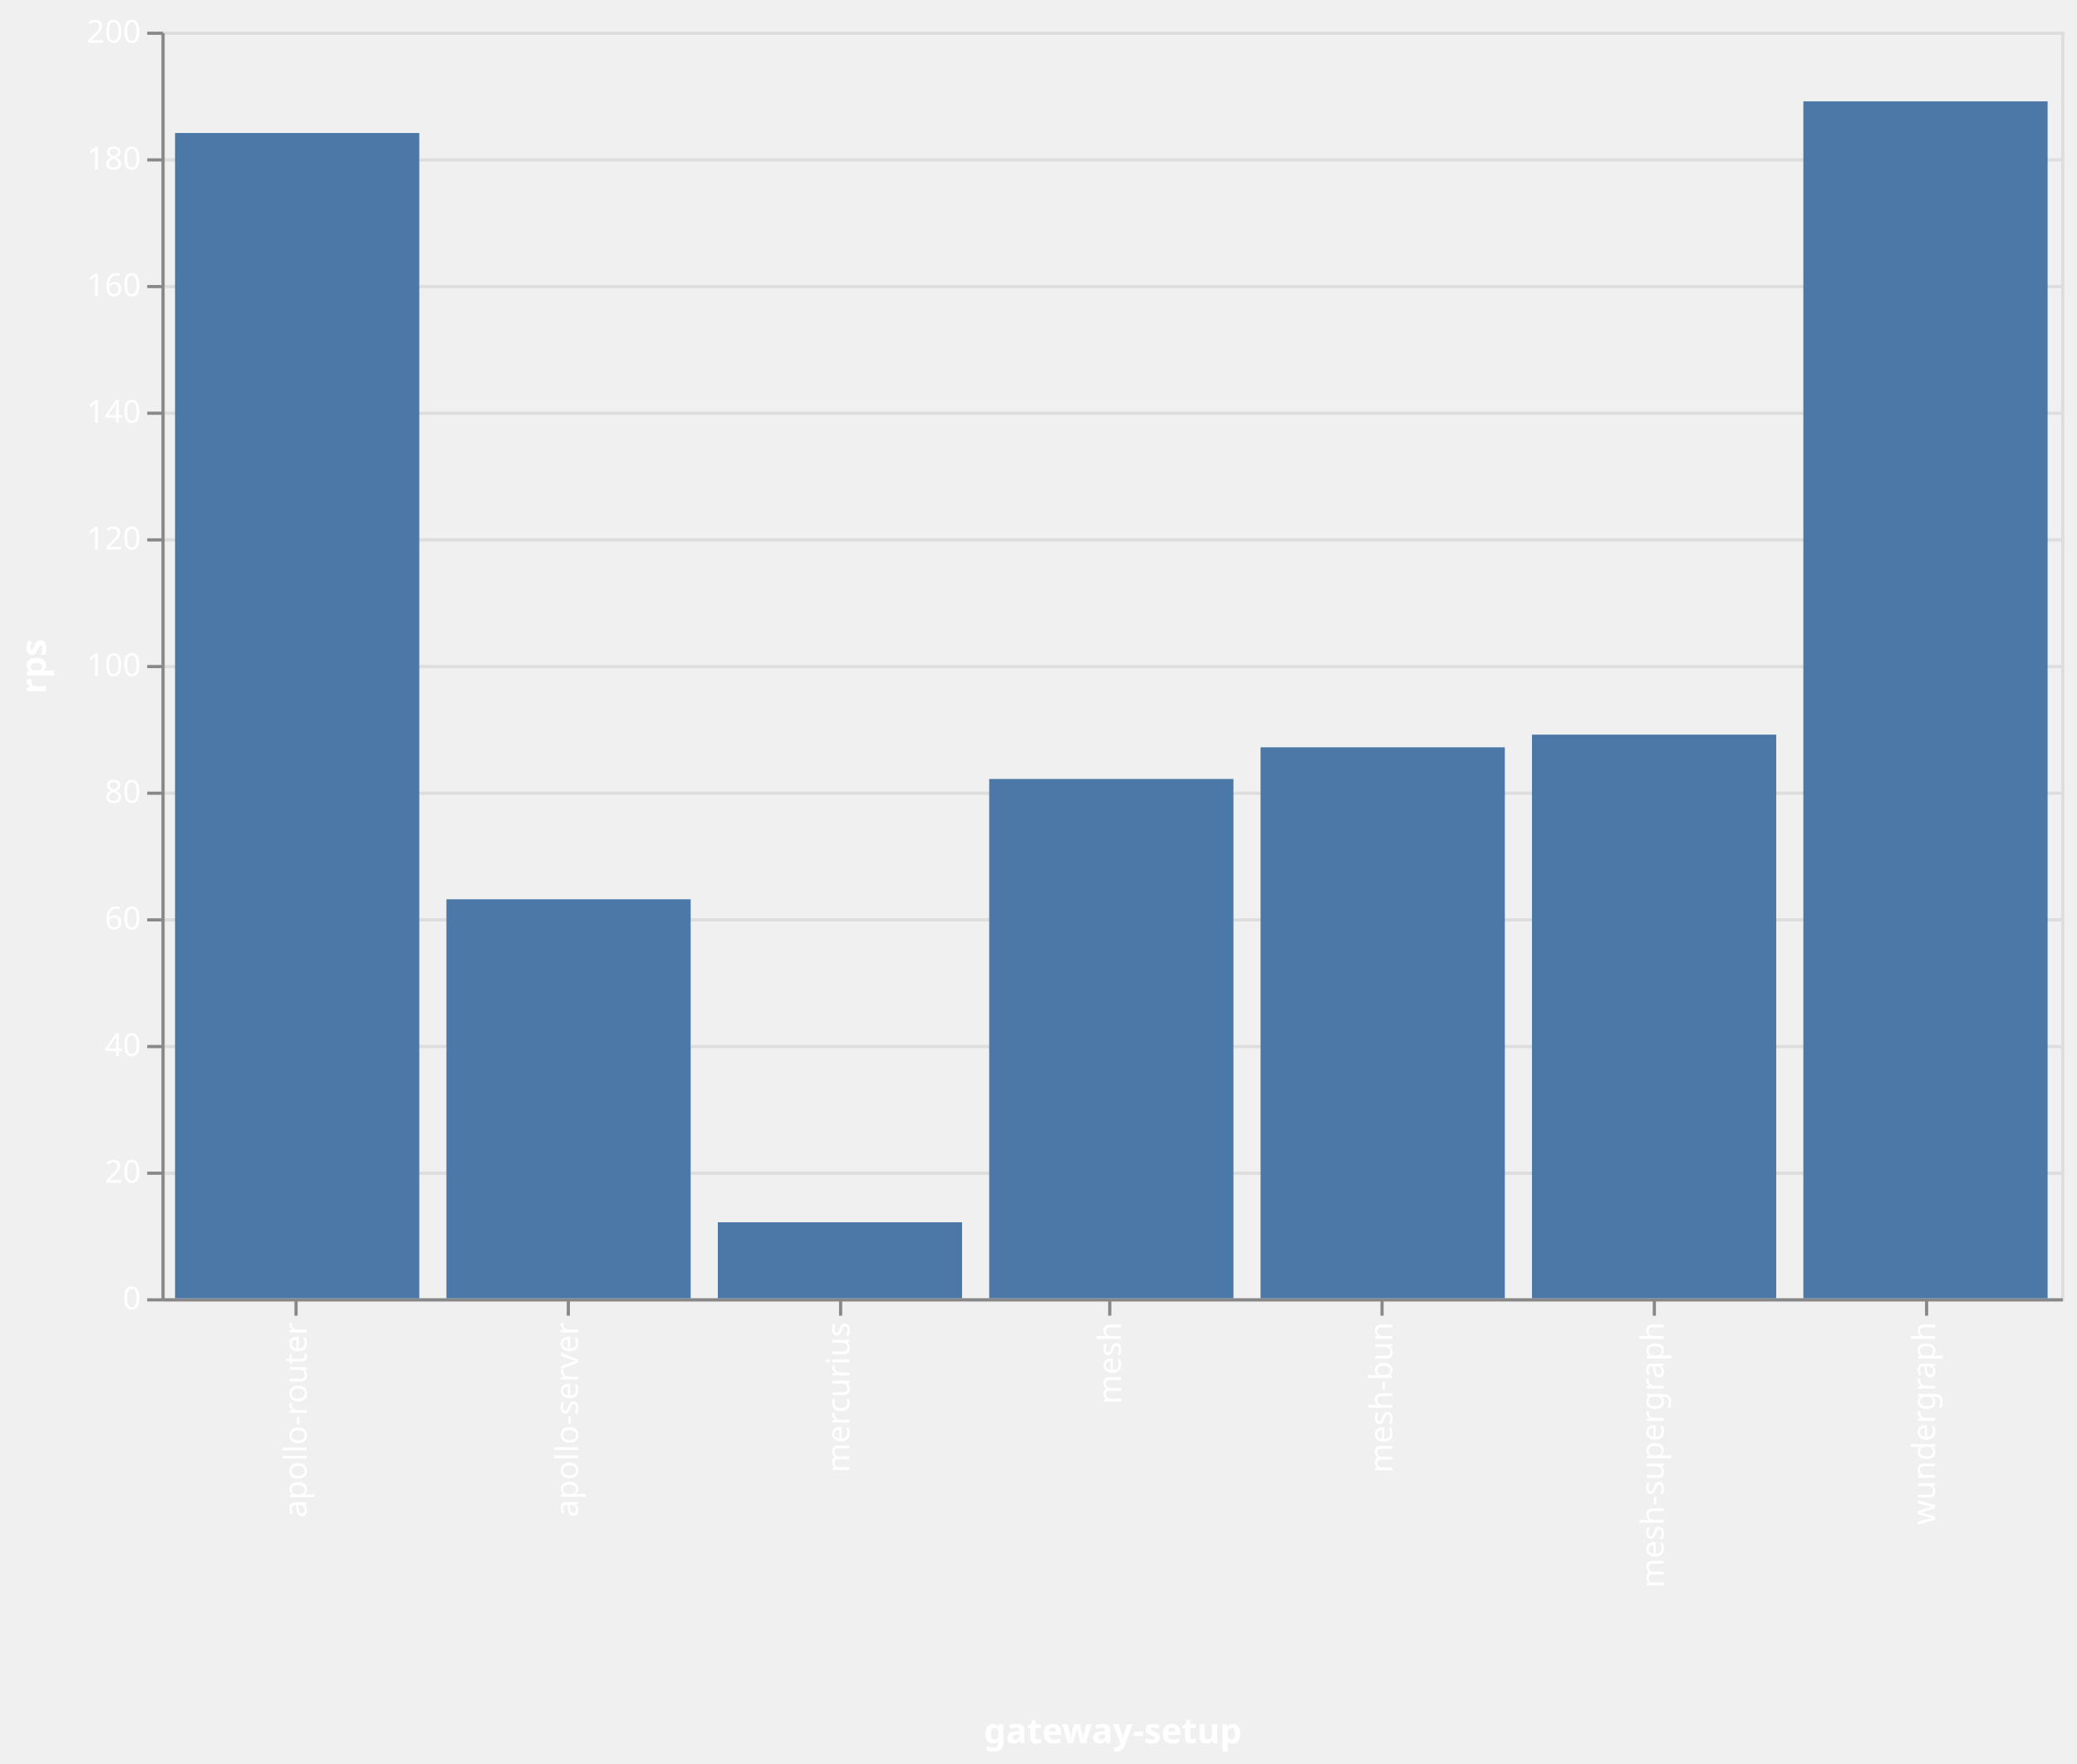
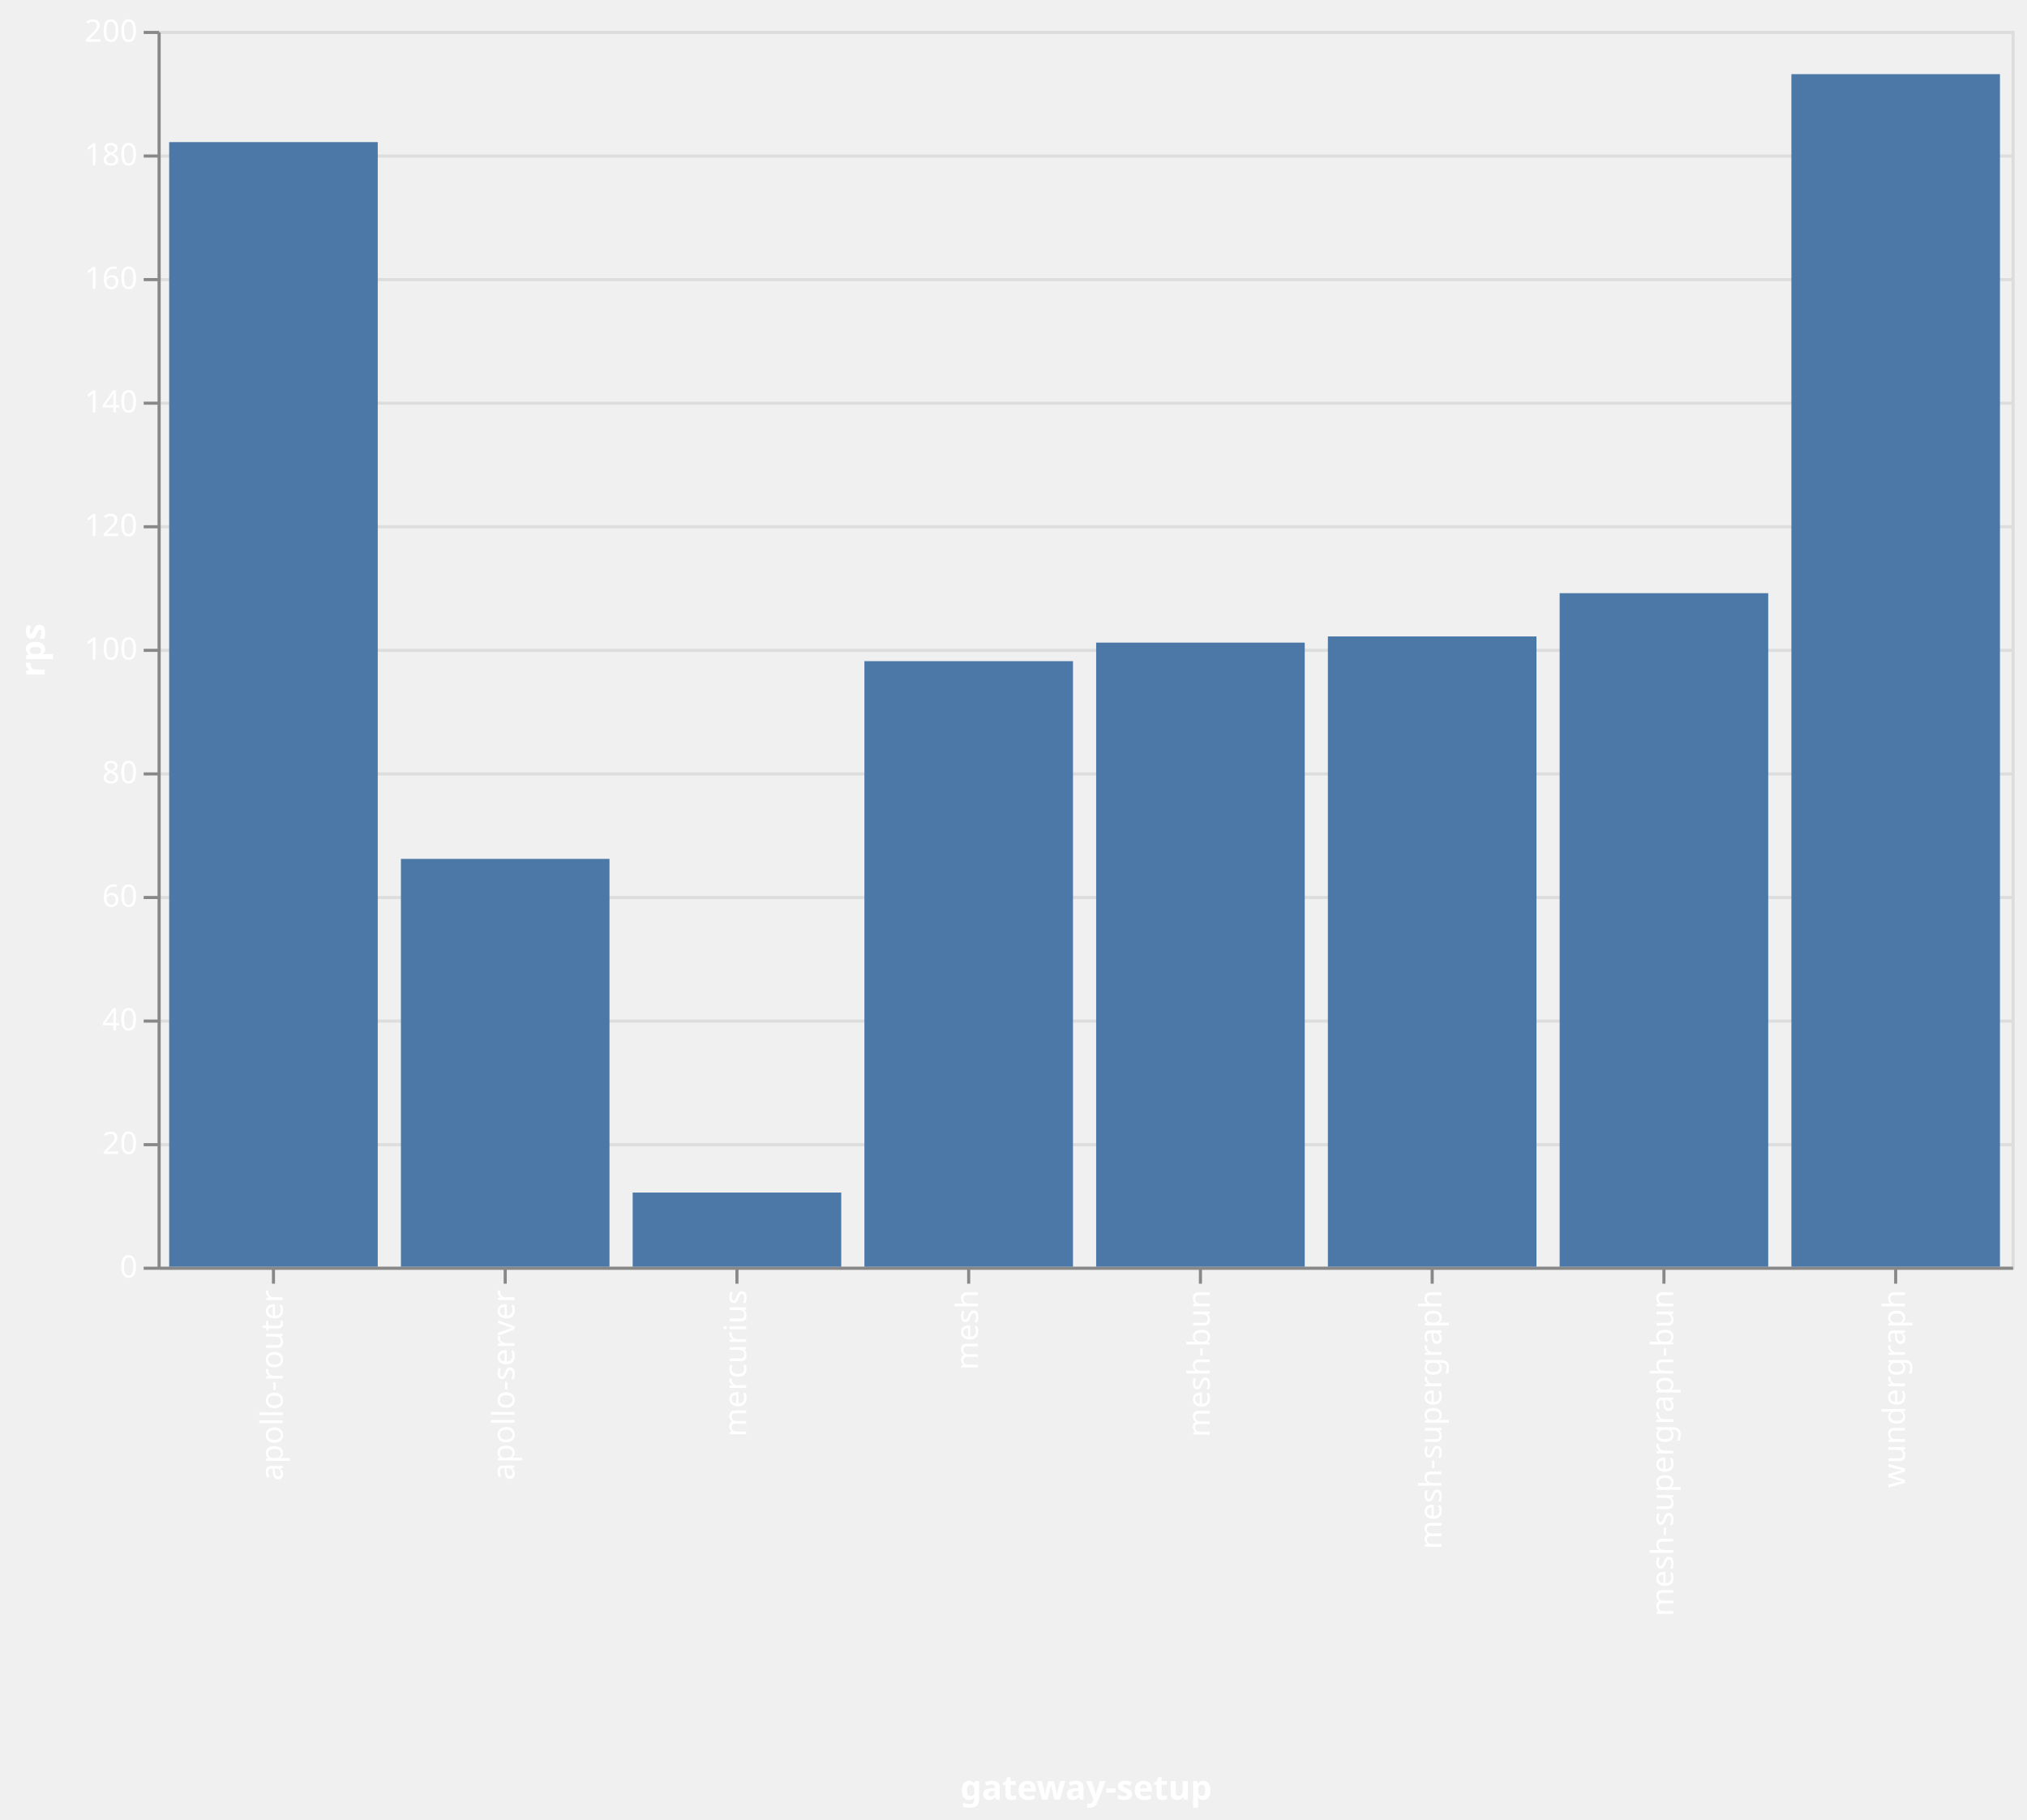
- <svg xmlns="http://www.w3.org/2000/svg" class="marks" height="557" version="1.1" viewBox="0 0 656 557" width="656">
+ <svg xmlns="http://www.w3.org/2000/svg" class="marks" height="589" version="1.1" viewBox="0 0 656 589" width="656">
  <g fill="none" stroke-miterlimit="10" transform="translate(51,10)">
    <g aria-roledescription="group mark container" class="mark-group role-frame root" role="graphics-object">
      <g transform="translate(0,0)">
        <path aria-hidden="true" class="background" d="M0.5,0.5h600v400h-600Z" stroke="#ddd" />
        <g>
          <g aria-hidden="true" class="mark-group role-axis">
            <g transform="translate(0.5,0.5)">
              <path aria-hidden="true" class="background" d="M0,0h0v0h0Z" pointer-events="none" />
              <g>
                <g class="mark-rule role-axis-grid" pointer-events="none">
                  <line opacity="1" stroke="#ddd" stroke-width="1" transform="translate(0,400)" x2="600" y2="0" />
                  <line opacity="1" stroke="#ddd" stroke-width="1" transform="translate(0,360)" x2="600" y2="0" />
                  <line opacity="1" stroke="#ddd" stroke-width="1" transform="translate(0,320)" x2="600" y2="0" />
                  <line opacity="1" stroke="#ddd" stroke-width="1" transform="translate(0,280)" x2="600" y2="0" />
                  <line opacity="1" stroke="#ddd" stroke-width="1" transform="translate(0,240)" x2="600" y2="0" />
                  <line opacity="1" stroke="#ddd" stroke-width="1" transform="translate(0,200)" x2="600" y2="0" />
                  <line opacity="1" stroke="#ddd" stroke-width="1" transform="translate(0,160)" x2="600" y2="0" />
                  <line opacity="1" stroke="#ddd" stroke-width="1" transform="translate(0,120)" x2="600" y2="0" />
                  <line opacity="1" stroke="#ddd" stroke-width="1" transform="translate(0,80)" x2="600" y2="0" />
                  <line opacity="1" stroke="#ddd" stroke-width="1" transform="translate(0,40)" x2="600" y2="0" />
                  <line opacity="1" stroke="#ddd" stroke-width="1" transform="translate(0,0)" x2="600" y2="0" />
                </g>
              </g>
              <path aria-hidden="true" class="foreground" d="" display="none" pointer-events="none" />
            </g>
          </g>
-           <g aria-label="X-axis titled 'gateway-setup' for a discrete scale with 7 values: apollo-router, apollo-server, mercurius, mesh, mesh-bun, mesh-supergraph, wundergraph" aria-roledescription="axis" class="mark-group role-axis" role="graphics-symbol">
+           <g aria-label="X-axis titled 'gateway-setup' for a discrete scale with 8 values: apollo-router, apollo-server, mercurius, mesh, mesh-bun, ending with wundergraph" aria-roledescription="axis" class="mark-group role-axis" role="graphics-symbol">
            <g transform="translate(0.5,400.5)">
              <path aria-hidden="true" class="background" d="M0,0h0v0h0Z" pointer-events="none" />
              <g>
                <g class="mark-rule role-axis-tick" pointer-events="none">
-                   <line opacity="1" stroke="#888" stroke-width="1" transform="translate(42,0)" x2="0" y2="5" />
-                   <line opacity="1" stroke="#888" stroke-width="1" transform="translate(128,0)" x2="0" y2="5" />
-                   <line opacity="1" stroke="#888" stroke-width="1" transform="translate(214,0)" x2="0" y2="5" />
-                   <line opacity="1" stroke="#888" stroke-width="1" transform="translate(299,0)" x2="0" y2="5" />
-                   <line opacity="1" stroke="#888" stroke-width="1" transform="translate(385,0)" x2="0" y2="5" />
-                   <line opacity="1" stroke="#888" stroke-width="1" transform="translate(471,0)" x2="0" y2="5" />
-                   <line opacity="1" stroke="#888" stroke-width="1" transform="translate(557,0)" x2="0" y2="5" />
+                   <line opacity="1" stroke="#888" stroke-width="1" transform="translate(37,0)" x2="0" y2="5" />
+                   <line opacity="1" stroke="#888" stroke-width="1" transform="translate(112,0)" x2="0" y2="5" />
+                   <line opacity="1" stroke="#888" stroke-width="1" transform="translate(187,0)" x2="0" y2="5" />
+                   <line opacity="1" stroke="#888" stroke-width="1" transform="translate(262,0)" x2="0" y2="5" />
+                   <line opacity="1" stroke="#888" stroke-width="1" transform="translate(337,0)" x2="0" y2="5" />
+                   <line opacity="1" stroke="#888" stroke-width="1" transform="translate(412,0)" x2="0" y2="5" />
+                   <line opacity="1" stroke="#888" stroke-width="1" transform="translate(487,0)" x2="0" y2="5" />
+                   <line opacity="1" stroke="#888" stroke-width="1" transform="translate(562,0)" x2="0" y2="5" />
                </g>
                <g class="mark-text role-axis-label" pointer-events="none">
-                   <text fill="white" font-family="sans-serif" font-size="10px" opacity="1" text-anchor="end" transform="translate(42.35714,7) rotate(270) translate(0,3)">apollo-router</text>
-                   <text fill="white" font-family="sans-serif" font-size="10px" opacity="1" text-anchor="end" transform="translate(128.0714,7) rotate(270) translate(0,3)">apollo-server</text>
-                   <text fill="white" font-family="sans-serif" font-size="10px" opacity="1" text-anchor="end" transform="translate(213.7857,7) rotate(270) translate(0,3)">mercurius</text>
-                   <text fill="white" font-family="sans-serif" font-size="10px" opacity="1" text-anchor="end" transform="translate(299.5,7) rotate(270) translate(0,3)">mesh</text>
-                   <text fill="white" font-family="sans-serif" font-size="10px" opacity="1" text-anchor="end" transform="translate(385.2143,7) rotate(270) translate(0,3)">mesh-bun</text>
-                   <text fill="white" font-family="sans-serif" font-size="10px" opacity="1" text-anchor="end" transform="translate(470.9286,7) rotate(270) translate(0,3)">mesh-supergraph</text>
-                   <text fill="white" font-family="sans-serif" font-size="10px" opacity="1" text-anchor="end" transform="translate(556.6429,7) rotate(270) translate(0,3)">wundergraph</text>
+                   <text fill="white" font-family="sans-serif" font-size="10px" opacity="1" text-anchor="end" transform="translate(37,7) rotate(270) translate(0,3)">apollo-router</text>
+                   <text fill="white" font-family="sans-serif" font-size="10px" opacity="1" text-anchor="end" transform="translate(112,7) rotate(270) translate(0,3)">apollo-server</text>
+                   <text fill="white" font-family="sans-serif" font-size="10px" opacity="1" text-anchor="end" transform="translate(187,7) rotate(270) translate(0,3)">mercurius</text>
+                   <text fill="white" font-family="sans-serif" font-size="10px" opacity="1" text-anchor="end" transform="translate(262,7) rotate(270) translate(0,3)">mesh</text>
+                   <text fill="white" font-family="sans-serif" font-size="10px" opacity="1" text-anchor="end" transform="translate(337,7) rotate(270) translate(0,3)">mesh-bun</text>
+                   <text fill="white" font-family="sans-serif" font-size="10px" opacity="1" text-anchor="end" transform="translate(412,7) rotate(270) translate(0,3)">mesh-supergraph</text>
+                   <text fill="white" font-family="sans-serif" font-size="10px" opacity="1" text-anchor="end" transform="translate(487,7) rotate(270) translate(0,3)">mesh-supergraph-bun</text>
+                   <text fill="white" font-family="sans-serif" font-size="10px" opacity="1" text-anchor="end" transform="translate(562,7) rotate(270) translate(0,3)">wundergraph</text>
                </g>
                <g class="mark-rule role-axis-domain" pointer-events="none">
                  <line opacity="1" stroke="#888" stroke-width="1" transform="translate(0,0)" x2="600" y2="0" />
                </g>
                <g class="mark-text role-axis-title" pointer-events="none">
-                   <text fill="white" font-family="sans-serif" font-size="11px" font-weight="bold" opacity="1" text-anchor="middle" transform="translate(300,140)">gateway-setup</text>
+                   <text fill="white" font-family="sans-serif" font-size="11px" font-weight="bold" opacity="1" text-anchor="middle" transform="translate(300,172)">gateway-setup</text>
                </g>
              </g>
              <path aria-hidden="true" class="foreground" d="" display="none" pointer-events="none" />
            </g>
          </g>
          <g aria-label="Y-axis titled 'rps' for a linear scale with values from 0 to 200" aria-roledescription="axis" class="mark-group role-axis" role="graphics-symbol">
            <g transform="translate(0.5,0.5)">
              <path aria-hidden="true" class="background" d="M0,0h0v0h0Z" pointer-events="none" />
              <g>
                <g class="mark-rule role-axis-tick" pointer-events="none">
                  <line opacity="1" stroke="#888" stroke-width="1" transform="translate(0,400)" x2="-5" y2="0" />
                  <line opacity="1" stroke="#888" stroke-width="1" transform="translate(0,360)" x2="-5" y2="0" />
                  <line opacity="1" stroke="#888" stroke-width="1" transform="translate(0,320)" x2="-5" y2="0" />
                  <line opacity="1" stroke="#888" stroke-width="1" transform="translate(0,280)" x2="-5" y2="0" />
                  <line opacity="1" stroke="#888" stroke-width="1" transform="translate(0,240)" x2="-5" y2="0" />
                  <line opacity="1" stroke="#888" stroke-width="1" transform="translate(0,200)" x2="-5" y2="0" />
                  <line opacity="1" stroke="#888" stroke-width="1" transform="translate(0,160)" x2="-5" y2="0" />
                  <line opacity="1" stroke="#888" stroke-width="1" transform="translate(0,120)" x2="-5" y2="0" />
                  <line opacity="1" stroke="#888" stroke-width="1" transform="translate(0,80)" x2="-5" y2="0" />
                  <line opacity="1" stroke="#888" stroke-width="1" transform="translate(0,40)" x2="-5" y2="0" />
                  <line opacity="1" stroke="#888" stroke-width="1" transform="translate(0,0)" x2="-5" y2="0" />
                </g>
                <g class="mark-text role-axis-label" pointer-events="none">
                  <text fill="white" font-family="sans-serif" font-size="10px" opacity="1" text-anchor="end" transform="translate(-7,403)">0</text>
                  <text fill="white" font-family="sans-serif" font-size="10px" opacity="1" text-anchor="end" transform="translate(-7,363)">20</text>
                  <text fill="white" font-family="sans-serif" font-size="10px" opacity="1" text-anchor="end" transform="translate(-7,323)">40</text>
                  <text fill="white" font-family="sans-serif" font-size="10px" opacity="1" text-anchor="end" transform="translate(-7,283)">60</text>
                  <text fill="white" font-family="sans-serif" font-size="10px" opacity="1" text-anchor="end" transform="translate(-7,243)">80</text>
                  <text fill="white" font-family="sans-serif" font-size="10px" opacity="1" text-anchor="end" transform="translate(-7,203)">100</text>
                  <text fill="white" font-family="sans-serif" font-size="10px" opacity="1" text-anchor="end" transform="translate(-7,163)">120</text>
                  <text fill="white" font-family="sans-serif" font-size="10px" opacity="1" text-anchor="end" transform="translate(-7,123)">140</text>
                  <text fill="white" font-family="sans-serif" font-size="10px" opacity="1" text-anchor="end" transform="translate(-7,83)">160</text>
                  <text fill="white" font-family="sans-serif" font-size="10px" opacity="1" text-anchor="end" transform="translate(-7,43)">180</text>
                  <text fill="white" font-family="sans-serif" font-size="10px" opacity="1" text-anchor="end" transform="translate(-7,3)">200</text>
                </g>
                <g class="mark-rule role-axis-domain" pointer-events="none">
                  <line opacity="1" stroke="#888" stroke-width="1" transform="translate(0,400)" x2="0" y2="-400" />
                </g>
                <g class="mark-text role-axis-title" pointer-events="none">
                  <text fill="white" font-family="sans-serif" font-size="11px" font-weight="bold" opacity="1" text-anchor="middle" transform="translate(-35,200) rotate(-90) translate(0,-2)">rps</text>
                </g>
              </g>
              <path aria-hidden="true" class="foreground" d="" display="none" pointer-events="none" />
            </g>
          </g>
          <g aria-roledescription="rect mark container" class="mark-rect role-mark marks" role="graphics-object">
-             <path aria-label="gateway-setup: wundergraph; rps: 189" aria-roledescription="bar" d="M518.571,22h77.143v378h-77.143Z" fill="#4c78a8" role="graphics-symbol" />
-             <path aria-label="gateway-setup: apollo-router; rps: 184" aria-roledescription="bar" d="M4.286,32h77.143v368h-77.143Z" fill="#4c78a8" role="graphics-symbol" />
-             <path aria-label="gateway-setup: mesh-supergraph; rps: 89" aria-roledescription="bar" d="M432.857,222h77.143v178h-77.143Z" fill="#4c78a8" role="graphics-symbol" />
-             <path aria-label="gateway-setup: mesh-bun; rps: 87" aria-roledescription="bar" d="M347.143,226h77.143v174h-77.143Z" fill="#4c78a8" role="graphics-symbol" />
-             <path aria-label="gateway-setup: mesh; rps: 82" aria-roledescription="bar" d="M261.429,236h77.143v164h-77.143Z" fill="#4c78a8" role="graphics-symbol" />
-             <path aria-label="gateway-setup: apollo-server; rps: 63" aria-roledescription="bar" d="M90,274h77.143v126h-77.143Z" fill="#4c78a8" role="graphics-symbol" />
-             <path aria-label="gateway-setup: mercurius; rps: 12" aria-roledescription="bar" d="M175.714,376h77.143v24h-77.143Z" fill="#4c78a8" role="graphics-symbol" />
+             <path aria-label="gateway-setup: wundergraph; rps: 193" aria-roledescription="bar" d="M528.75,14h67.5v386h-67.5Z" fill="#4c78a8" role="graphics-symbol" />
+             <path aria-label="gateway-setup: apollo-router; rps: 182" aria-roledescription="bar" d="M3.75,36h67.5v364h-67.5Z" fill="#4c78a8" role="graphics-symbol" />
+             <path aria-label="gateway-setup: mesh-supergraph-bun; rps: 109" aria-roledescription="bar" d="M453.75,182h67.5v218h-67.5Z" fill="#4c78a8" role="graphics-symbol" />
+             <path aria-label="gateway-setup: mesh-supergraph; rps: 102" aria-roledescription="bar" d="M378.75,196h67.5v204h-67.5Z" fill="#4c78a8" role="graphics-symbol" />
+             <path aria-label="gateway-setup: mesh-bun; rps: 101" aria-roledescription="bar" d="M303.75,198h67.5v202h-67.5Z" fill="#4c78a8" role="graphics-symbol" />
+             <path aria-label="gateway-setup: mesh; rps: 98" aria-roledescription="bar" d="M228.75,204h67.5v196h-67.5Z" fill="#4c78a8" role="graphics-symbol" />
+             <path aria-label="gateway-setup: apollo-server; rps: 66" aria-roledescription="bar" d="M78.75,268h67.5v132h-67.5Z" fill="#4c78a8" role="graphics-symbol" />
+             <path aria-label="gateway-setup: mercurius; rps: 12" aria-roledescription="bar" d="M153.75,376h67.5v24h-67.5Z" fill="#4c78a8" role="graphics-symbol" />
          </g>
        </g>
        <path aria-hidden="true" class="foreground" d="" display="none" />
      </g>
    </g>
  </g>
</svg>
